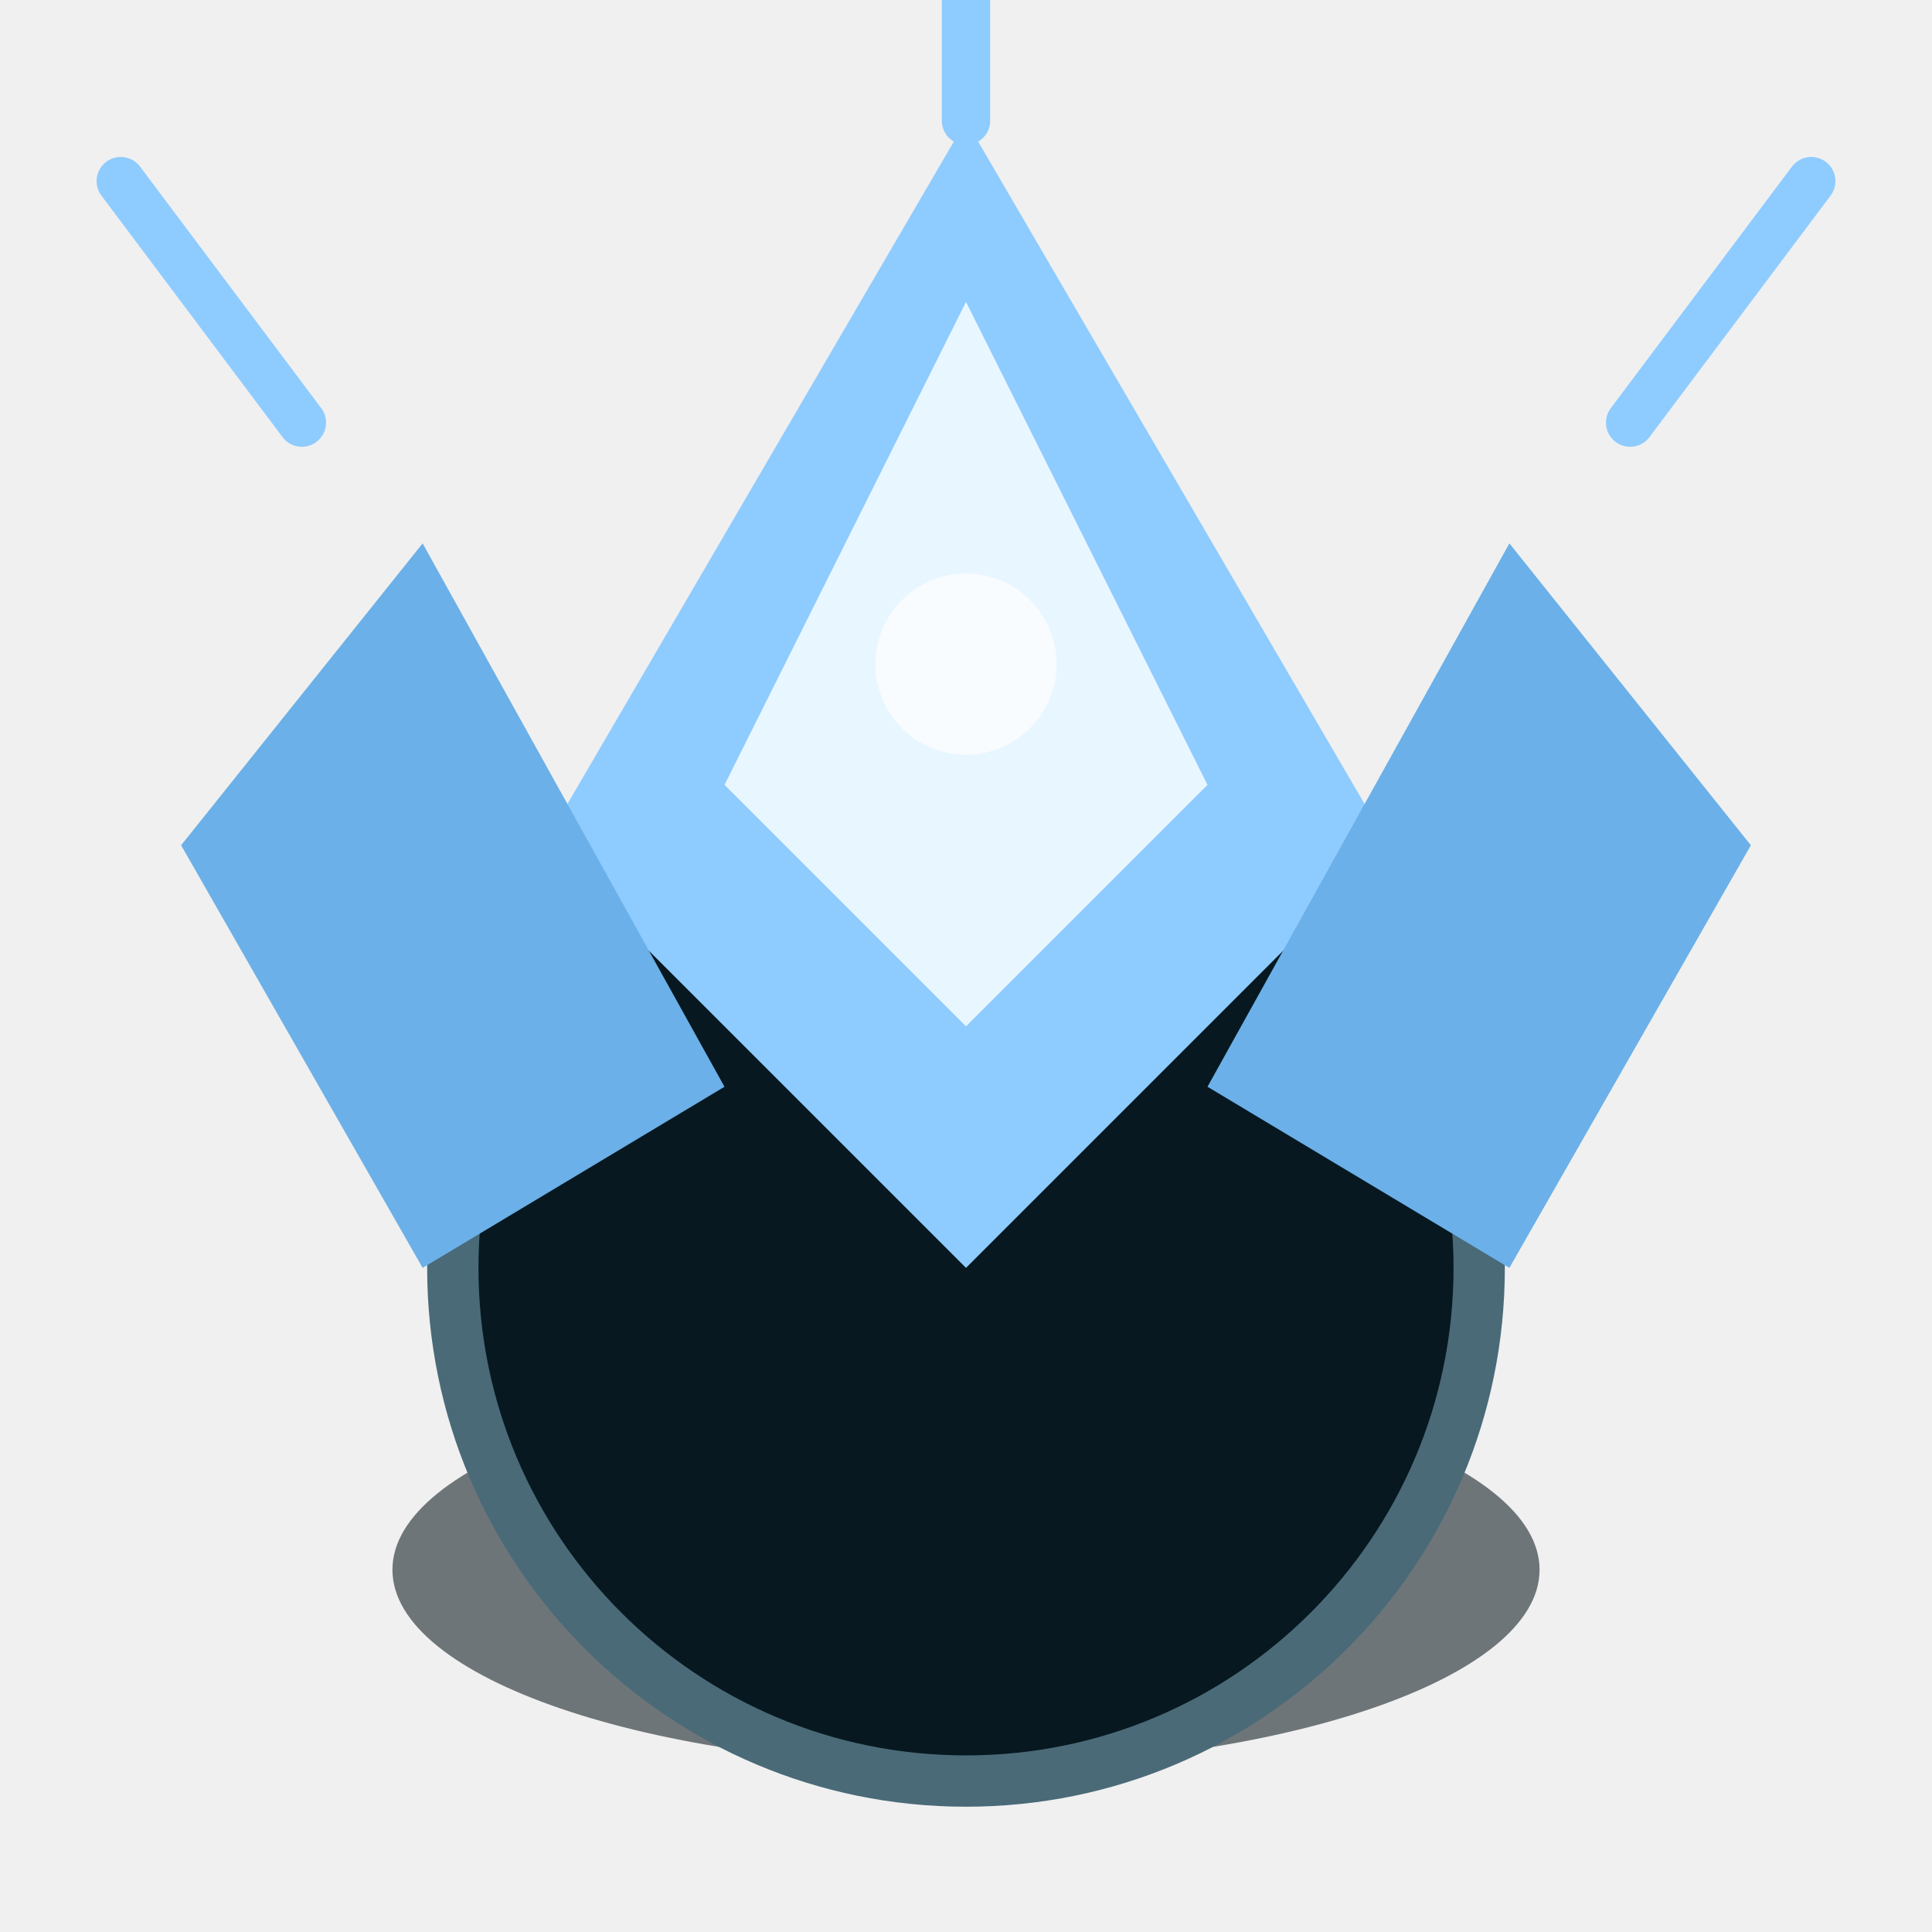
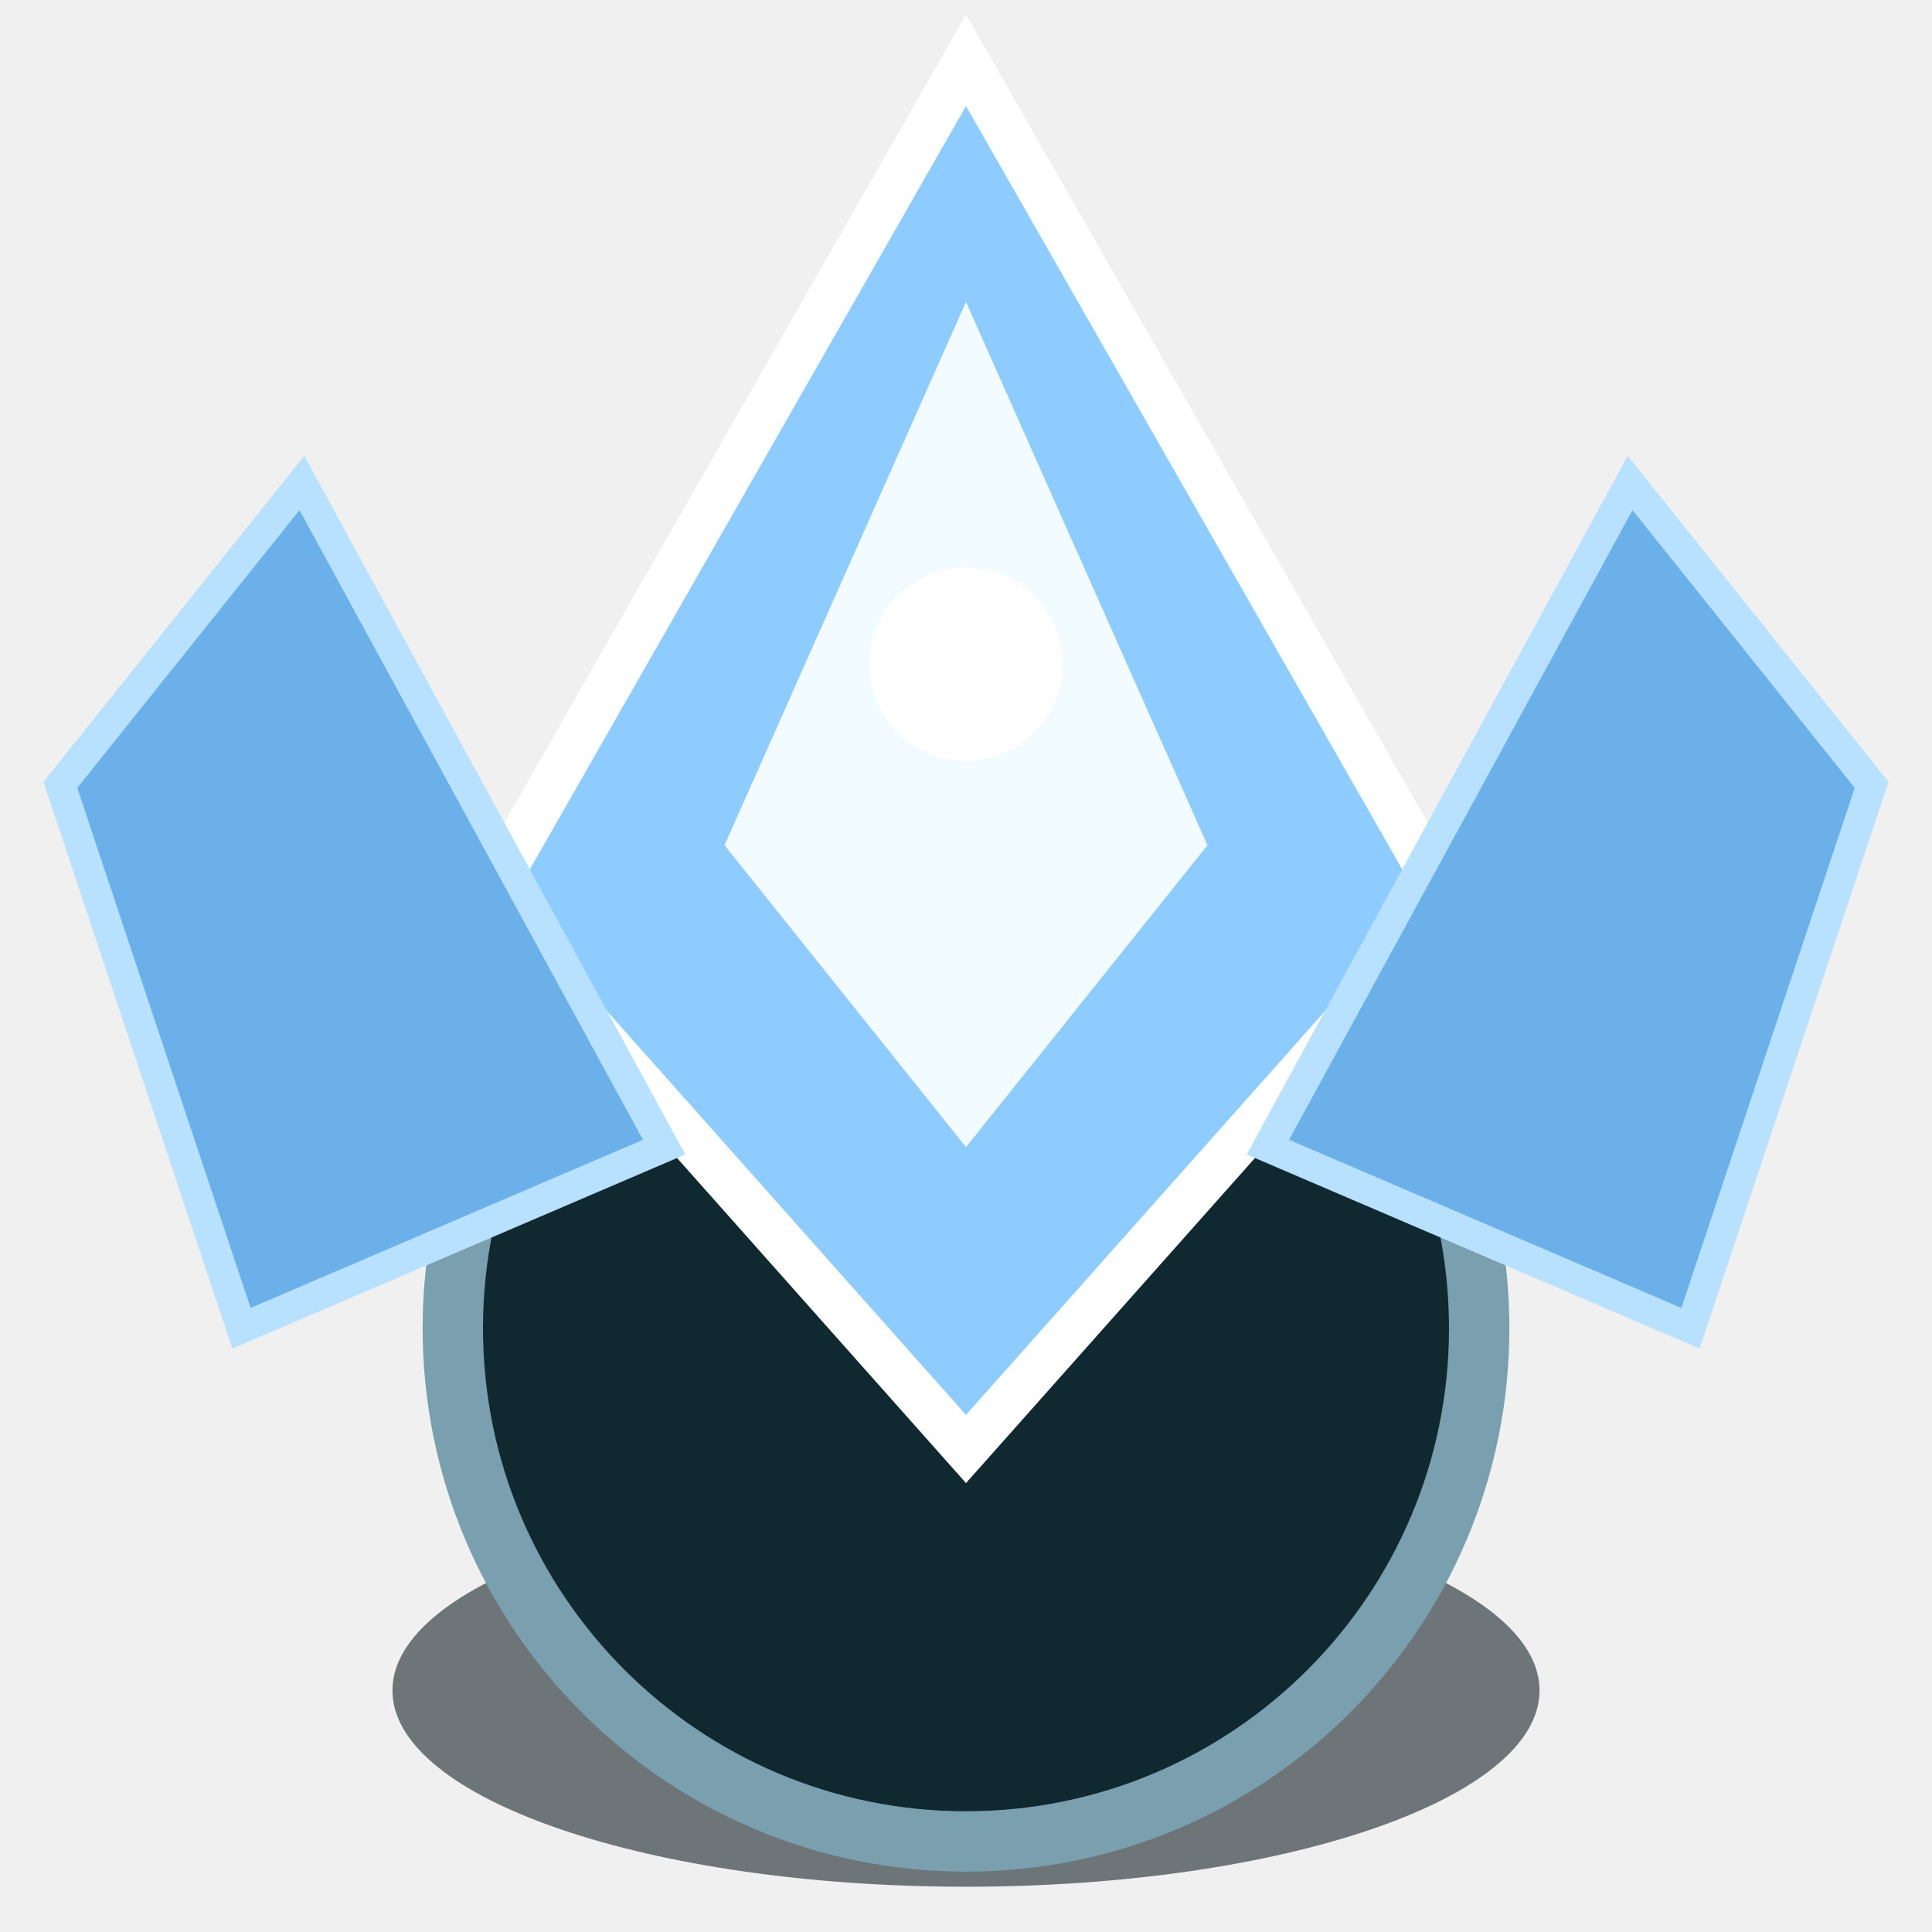
<svg xmlns="http://www.w3.org/2000/svg" width="64" height="64" viewBox="0 0 64 64" fill="none">
-   <ellipse cx="32" cy="52" rx="19" ry="6.5" fill="#041016" opacity=".55" />
-   <circle cx="32" cy="42" r="17" fill="#071820" stroke="#4a6a78" stroke-width="1.7" />
-   <path d="M32 4 L46 28 L32 42 L18 28 Z" fill="#8ecbff" />
-   <path d="M14 18 L24 36 L14 42 L6 28 Z" fill="#6bb0e8" />
-   <path d="M50 18 L58 28 L50 42 L40 36 Z" fill="#6bb0e8" />
-   <path d="M32 10 L40 26 L32 34 L24 26 Z" fill="#e8f6ff" />
-   <path d="M10 14 L4 6 M54 14 L60 6 M32 4 L32 0" stroke="#8ecbff" stroke-width="1.6" stroke-linecap="round" />
-   <circle cx="32" cy="22" r="3" fill="#ffffff" opacity=".7" />
+   <ellipse cx="32" cy="56" rx="19" ry="6.5" fill="#041016" opacity=".55" />
+   <circle cx="32" cy="44" r="17" fill="#102830" stroke="#7aa0b0" stroke-width="2" />
+   <path d="M32 2 L48 30 L32 48 L16 30 Z" fill="#8ecbff" stroke="#ffffff" stroke-width="1.5" />
+   <path d="M10 16 L22 38 L8 44 L2 26 Z" fill="#6bb0e8" stroke="#b8e0ff" stroke-width="1" />
+   <path d="M54 16 L62 26 L56 44 L42 38 Z" fill="#6bb0e8" stroke="#b8e0ff" stroke-width="1" />
+   <path d="M32 10 L40 28 L32 38 L24 28 Z" fill="#f2fbff" />
+   <circle cx="32" cy="22" r="3.2" fill="#ffffff" />
</svg>
